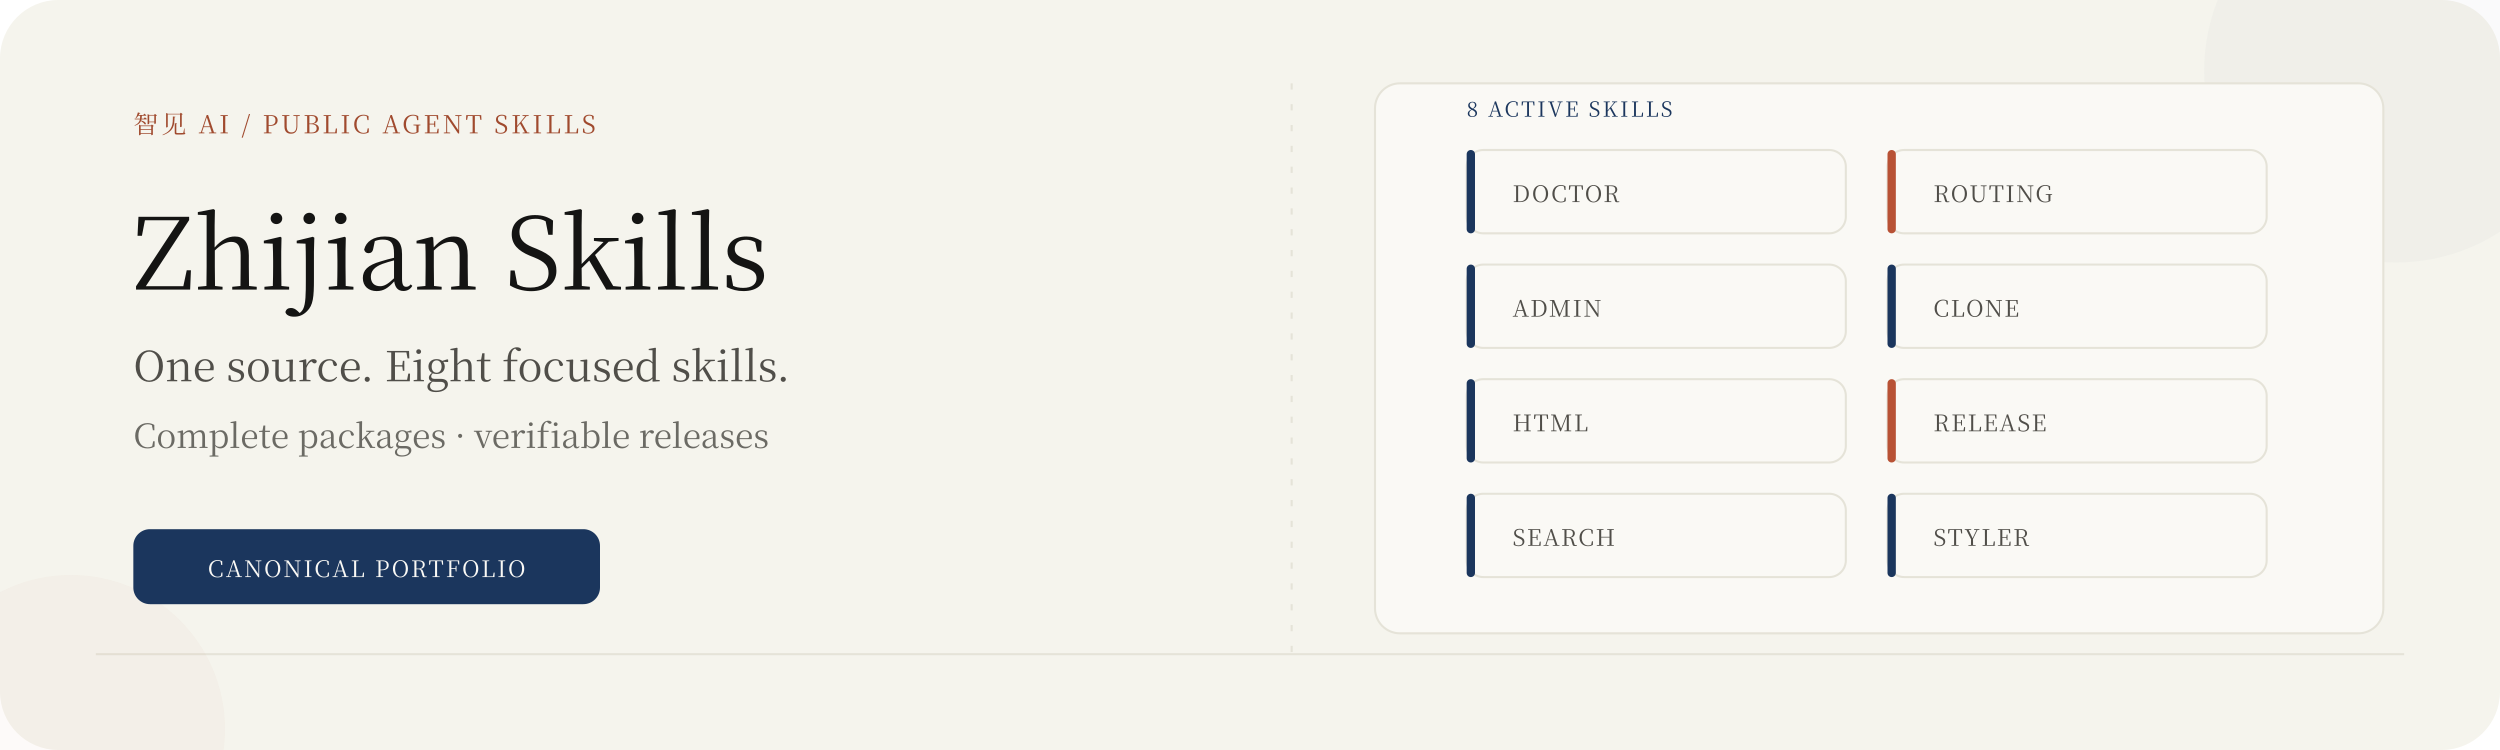
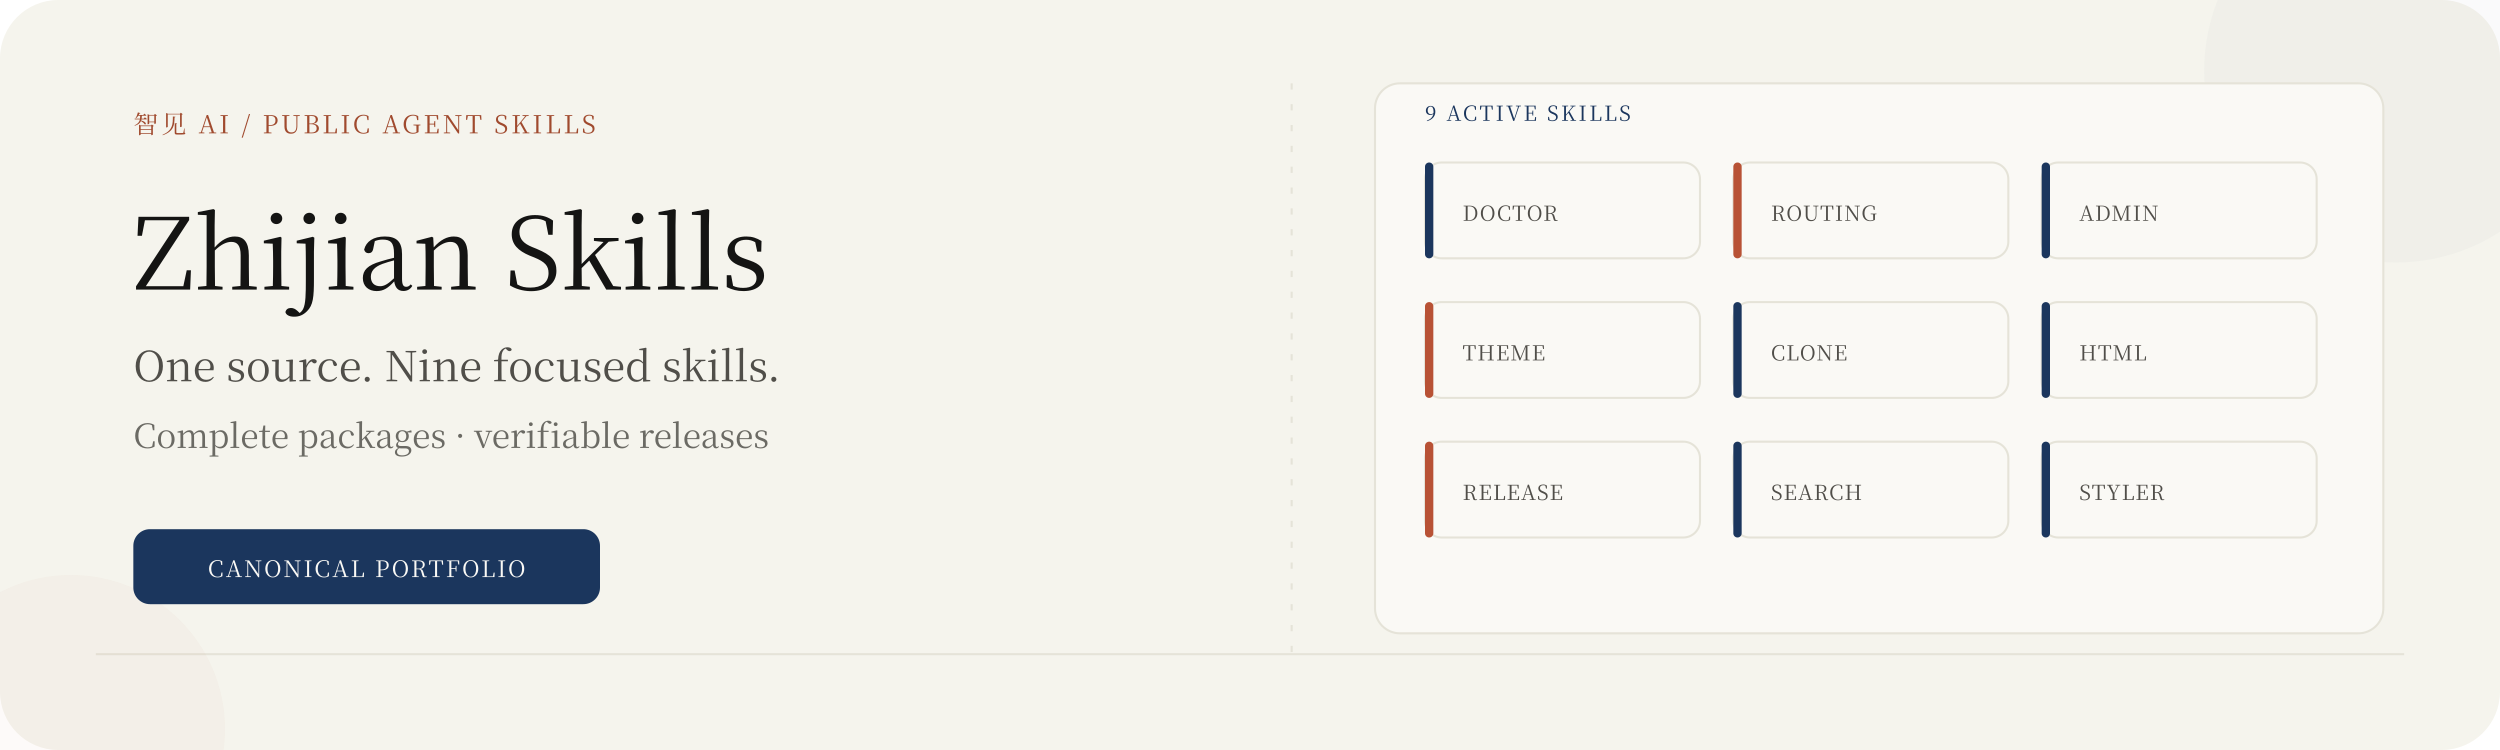
<svg xmlns="http://www.w3.org/2000/svg" viewBox="0 0 1200 360" role="img" aria-labelledby="title desc">
  <rect width="1200" height="360" rx="28" fill="#F5F4ED" />
  <path d="M46 314 H1154" stroke="#E5E3D8" stroke-width="1" />
  <path d="M620 40 V320" stroke="#E5E3D8" stroke-width="1" stroke-dasharray="3 7" />
  <circle cx="1150" cy="34" r="92" fill="#1B365D" opacity="0.025" />
  <circle cx="34" cy="350" r="74" fill="#B85235" opacity="0.035" />
  <text x="64" y="64" fill="#A04A2E" font-family="'Source Han Serif SC VF','Source Han Serif SC','Noto Serif CJK SC','Songti SC',STSong,SimSun,Georgia,serif" font-size="12" font-weight="500" letter-spacing="1.4">智见 AI  /  PUBLIC AGENT SKILLS</text>
  <text x="64" y="139" fill="#141413" font-family="'Source Han Serif SC VF','Source Han Serif SC','Noto Serif CJK SC','Songti SC',STSong,SimSun,Georgia,serif" font-size="48" font-weight="500">Zhijian Skills</text>
-   <text x="64" y="183" fill="#504E49" font-family="'Source Han Serif SC VF','Source Han Serif SC','Noto Serif CJK SC','Songti SC',STSong,SimSun,Georgia,serif" font-size="20" font-weight="400">One source. Eight focused skills.</text>
+   <text x="64" y="183" fill="#504E49" font-family="'Source Han Serif SC VF','Source Han Serif SC','Noto Serif CJK SC','Songti SC',STSong,SimSun,Georgia,serif" font-size="20" font-weight="400">One source. Nine focused skills.</text>
  <text x="64" y="215" fill="#6B6A64" font-family="'Source Han Serif SC VF','Source Han Serif SC','Noto Serif CJK SC','Songti SC',STSong,SimSun,Georgia,serif" font-size="16" font-weight="400">Complete packages · verifiable releases</text>
  <rect x="64" y="254" width="224" height="36" rx="8" fill="#1B365D" stroke="none" stroke-width="1" />
  <text x="176" y="277" fill="#FAF9F5" font-family="'Source Han Serif SC VF','Source Han Serif SC','Noto Serif CJK SC','Songti SC',STSong,SimSun,Georgia,serif" font-size="11" font-weight="500" text-anchor="middle" letter-spacing="1">CANONICAL PORTFOLIO</text>
  <rect x="660" y="40" width="484" height="264" rx="12" fill="#FAF9F5" stroke="#E5E3D8" stroke-width="1" />
-   <text x="704" y="56" fill="#1B365D" font-family="'Source Han Serif SC VF','Source Han Serif SC','Noto Serif CJK SC','Songti SC',STSong,SimSun,Georgia,serif" font-size="10" font-weight="500" letter-spacing="1.1">8 ACTIVE SKILLS</text>
-   <rect x="704" y="72" width="182" height="40" rx="8" fill="#FAF9F5" stroke="#E5E3D8" stroke-width="1" />
-   <rect x="704" y="72" width="4" height="40" rx="2" fill="#1B365D" stroke="none" stroke-width="1" />
-   <text x="726" y="97" fill="#504E49" font-family="'Source Han Serif SC VF','Source Han Serif SC','Noto Serif CJK SC','Songti SC',STSong,SimSun,Georgia,serif" font-size="11" font-weight="500" letter-spacing=".7">DOCTOR</text>
-   <rect x="906" y="72" width="182" height="40" rx="8" fill="#FAF9F5" stroke="#E5E3D8" stroke-width="1" />
-   <rect x="906" y="72" width="4" height="40" rx="2" fill="#B85235" stroke="none" stroke-width="1" />
-   <text x="928" y="97" fill="#504E49" font-family="'Source Han Serif SC VF','Source Han Serif SC','Noto Serif CJK SC','Songti SC',STSong,SimSun,Georgia,serif" font-size="11" font-weight="500" letter-spacing=".7">ROUTING</text>
-   <rect x="704" y="127" width="182" height="40" rx="8" fill="#FAF9F5" stroke="#E5E3D8" stroke-width="1" />
-   <rect x="704" y="127" width="4" height="40" rx="2" fill="#1B365D" stroke="none" stroke-width="1" />
-   <text x="726" y="152" fill="#504E49" font-family="'Source Han Serif SC VF','Source Han Serif SC','Noto Serif CJK SC','Songti SC',STSong,SimSun,Georgia,serif" font-size="11" font-weight="500" letter-spacing=".7">ADMIN</text>
-   <rect x="906" y="127" width="182" height="40" rx="8" fill="#FAF9F5" stroke="#E5E3D8" stroke-width="1" />
-   <rect x="906" y="127" width="4" height="40" rx="2" fill="#1B365D" stroke="none" stroke-width="1" />
-   <text x="928" y="152" fill="#504E49" font-family="'Source Han Serif SC VF','Source Han Serif SC','Noto Serif CJK SC','Songti SC',STSong,SimSun,Georgia,serif" font-size="11" font-weight="500" letter-spacing=".7">CLONE</text>
-   <rect x="704" y="182" width="182" height="40" rx="8" fill="#FAF9F5" stroke="#E5E3D8" stroke-width="1" />
-   <rect x="704" y="182" width="4" height="40" rx="2" fill="#1B365D" stroke="none" stroke-width="1" />
-   <text x="726" y="207" fill="#504E49" font-family="'Source Han Serif SC VF','Source Han Serif SC','Noto Serif CJK SC','Songti SC',STSong,SimSun,Georgia,serif" font-size="11" font-weight="500" letter-spacing=".7">HTML</text>
-   <rect x="906" y="182" width="182" height="40" rx="8" fill="#FAF9F5" stroke="#E5E3D8" stroke-width="1" />
-   <rect x="906" y="182" width="4" height="40" rx="2" fill="#B85235" stroke="none" stroke-width="1" />
-   <text x="928" y="207" fill="#504E49" font-family="'Source Han Serif SC VF','Source Han Serif SC','Noto Serif CJK SC','Songti SC',STSong,SimSun,Georgia,serif" font-size="11" font-weight="500" letter-spacing=".7">RELEASE</text>
-   <rect x="704" y="237" width="182" height="40" rx="8" fill="#FAF9F5" stroke="#E5E3D8" stroke-width="1" />
-   <rect x="704" y="237" width="4" height="40" rx="2" fill="#1B365D" stroke="none" stroke-width="1" />
-   <text x="726" y="262" fill="#504E49" font-family="'Source Han Serif SC VF','Source Han Serif SC','Noto Serif CJK SC','Songti SC',STSong,SimSun,Georgia,serif" font-size="11" font-weight="500" letter-spacing=".7">SEARCH</text>
-   <rect x="906" y="237" width="182" height="40" rx="8" fill="#FAF9F5" stroke="#E5E3D8" stroke-width="1" />
-   <rect x="906" y="237" width="4" height="40" rx="2" fill="#1B365D" stroke="none" stroke-width="1" />
-   <text x="928" y="262" fill="#504E49" font-family="'Source Han Serif SC VF','Source Han Serif SC','Noto Serif CJK SC','Songti SC',STSong,SimSun,Georgia,serif" font-size="11" font-weight="500" letter-spacing=".7">STYLER</text>
+   <text x="684" y="58" fill="#1B365D" font-family="'Source Han Serif SC VF','Source Han Serif SC','Noto Serif CJK SC','Songti SC',STSong,SimSun,Georgia,serif" font-size="10" font-weight="500" letter-spacing="1.1">9 ACTIVE SKILLS</text>
+   <rect x="684" y="78" width="132" height="46" rx="8" fill="#FAF9F5" stroke="#E5E3D8" stroke-width="1" />
+   <rect x="684" y="78" width="4" height="46" rx="2" fill="#1B365D" stroke="none" stroke-width="1" />
+   <text x="702" y="106" fill="#504E49" font-family="'Source Han Serif SC VF','Source Han Serif SC','Noto Serif CJK SC','Songti SC',STSong,SimSun,Georgia,serif" font-size="10" font-weight="500" letter-spacing=".45">DOCTOR</text>
+   <rect x="832" y="78" width="132" height="46" rx="8" fill="#FAF9F5" stroke="#E5E3D8" stroke-width="1" />
+   <rect x="832" y="78" width="4" height="46" rx="2" fill="#B85235" stroke="none" stroke-width="1" />
+   <text x="850" y="106" fill="#504E49" font-family="'Source Han Serif SC VF','Source Han Serif SC','Noto Serif CJK SC','Songti SC',STSong,SimSun,Georgia,serif" font-size="10" font-weight="500" letter-spacing=".45">ROUTING</text>
+   <rect x="980" y="78" width="132" height="46" rx="8" fill="#FAF9F5" stroke="#E5E3D8" stroke-width="1" />
+   <rect x="980" y="78" width="4" height="46" rx="2" fill="#1B365D" stroke="none" stroke-width="1" />
+   <text x="998" y="106" fill="#504E49" font-family="'Source Han Serif SC VF','Source Han Serif SC','Noto Serif CJK SC','Songti SC',STSong,SimSun,Georgia,serif" font-size="10" font-weight="500" letter-spacing=".45">ADMIN</text>
+   <rect x="684" y="145" width="132" height="46" rx="8" fill="#FAF9F5" stroke="#E5E3D8" stroke-width="1" />
+   <rect x="684" y="145" width="4" height="46" rx="2" fill="#B85235" stroke="none" stroke-width="1" />
+   <text x="702" y="173" fill="#504E49" font-family="'Source Han Serif SC VF','Source Han Serif SC','Noto Serif CJK SC','Songti SC',STSong,SimSun,Georgia,serif" font-size="10" font-weight="500" letter-spacing=".45">THEME</text>
+   <rect x="832" y="145" width="132" height="46" rx="8" fill="#FAF9F5" stroke="#E5E3D8" stroke-width="1" />
+   <rect x="832" y="145" width="4" height="46" rx="2" fill="#1B365D" stroke="none" stroke-width="1" />
+   <text x="850" y="173" fill="#504E49" font-family="'Source Han Serif SC VF','Source Han Serif SC','Noto Serif CJK SC','Songti SC',STSong,SimSun,Georgia,serif" font-size="10" font-weight="500" letter-spacing=".45">CLONE</text>
+   <rect x="980" y="145" width="132" height="46" rx="8" fill="#FAF9F5" stroke="#E5E3D8" stroke-width="1" />
+   <rect x="980" y="145" width="4" height="46" rx="2" fill="#1B365D" stroke="none" stroke-width="1" />
+   <text x="998" y="173" fill="#504E49" font-family="'Source Han Serif SC VF','Source Han Serif SC','Noto Serif CJK SC','Songti SC',STSong,SimSun,Georgia,serif" font-size="10" font-weight="500" letter-spacing=".45">HTML</text>
+   <rect x="684" y="212" width="132" height="46" rx="8" fill="#FAF9F5" stroke="#E5E3D8" stroke-width="1" />
+   <rect x="684" y="212" width="4" height="46" rx="2" fill="#B85235" stroke="none" stroke-width="1" />
+   <text x="702" y="240" fill="#504E49" font-family="'Source Han Serif SC VF','Source Han Serif SC','Noto Serif CJK SC','Songti SC',STSong,SimSun,Georgia,serif" font-size="10" font-weight="500" letter-spacing=".45">RELEASE</text>
+   <rect x="832" y="212" width="132" height="46" rx="8" fill="#FAF9F5" stroke="#E5E3D8" stroke-width="1" />
+   <rect x="832" y="212" width="4" height="46" rx="2" fill="#1B365D" stroke="none" stroke-width="1" />
+   <text x="850" y="240" fill="#504E49" font-family="'Source Han Serif SC VF','Source Han Serif SC','Noto Serif CJK SC','Songti SC',STSong,SimSun,Georgia,serif" font-size="10" font-weight="500" letter-spacing=".45">SEARCH</text>
+   <rect x="980" y="212" width="132" height="46" rx="8" fill="#FAF9F5" stroke="#E5E3D8" stroke-width="1" />
+   <rect x="980" y="212" width="4" height="46" rx="2" fill="#1B365D" stroke="none" stroke-width="1" />
+   <text x="998" y="240" fill="#504E49" font-family="'Source Han Serif SC VF','Source Han Serif SC','Noto Serif CJK SC','Songti SC',STSong,SimSun,Georgia,serif" font-size="10" font-weight="500" letter-spacing=".45">STYLER</text>
</svg>
